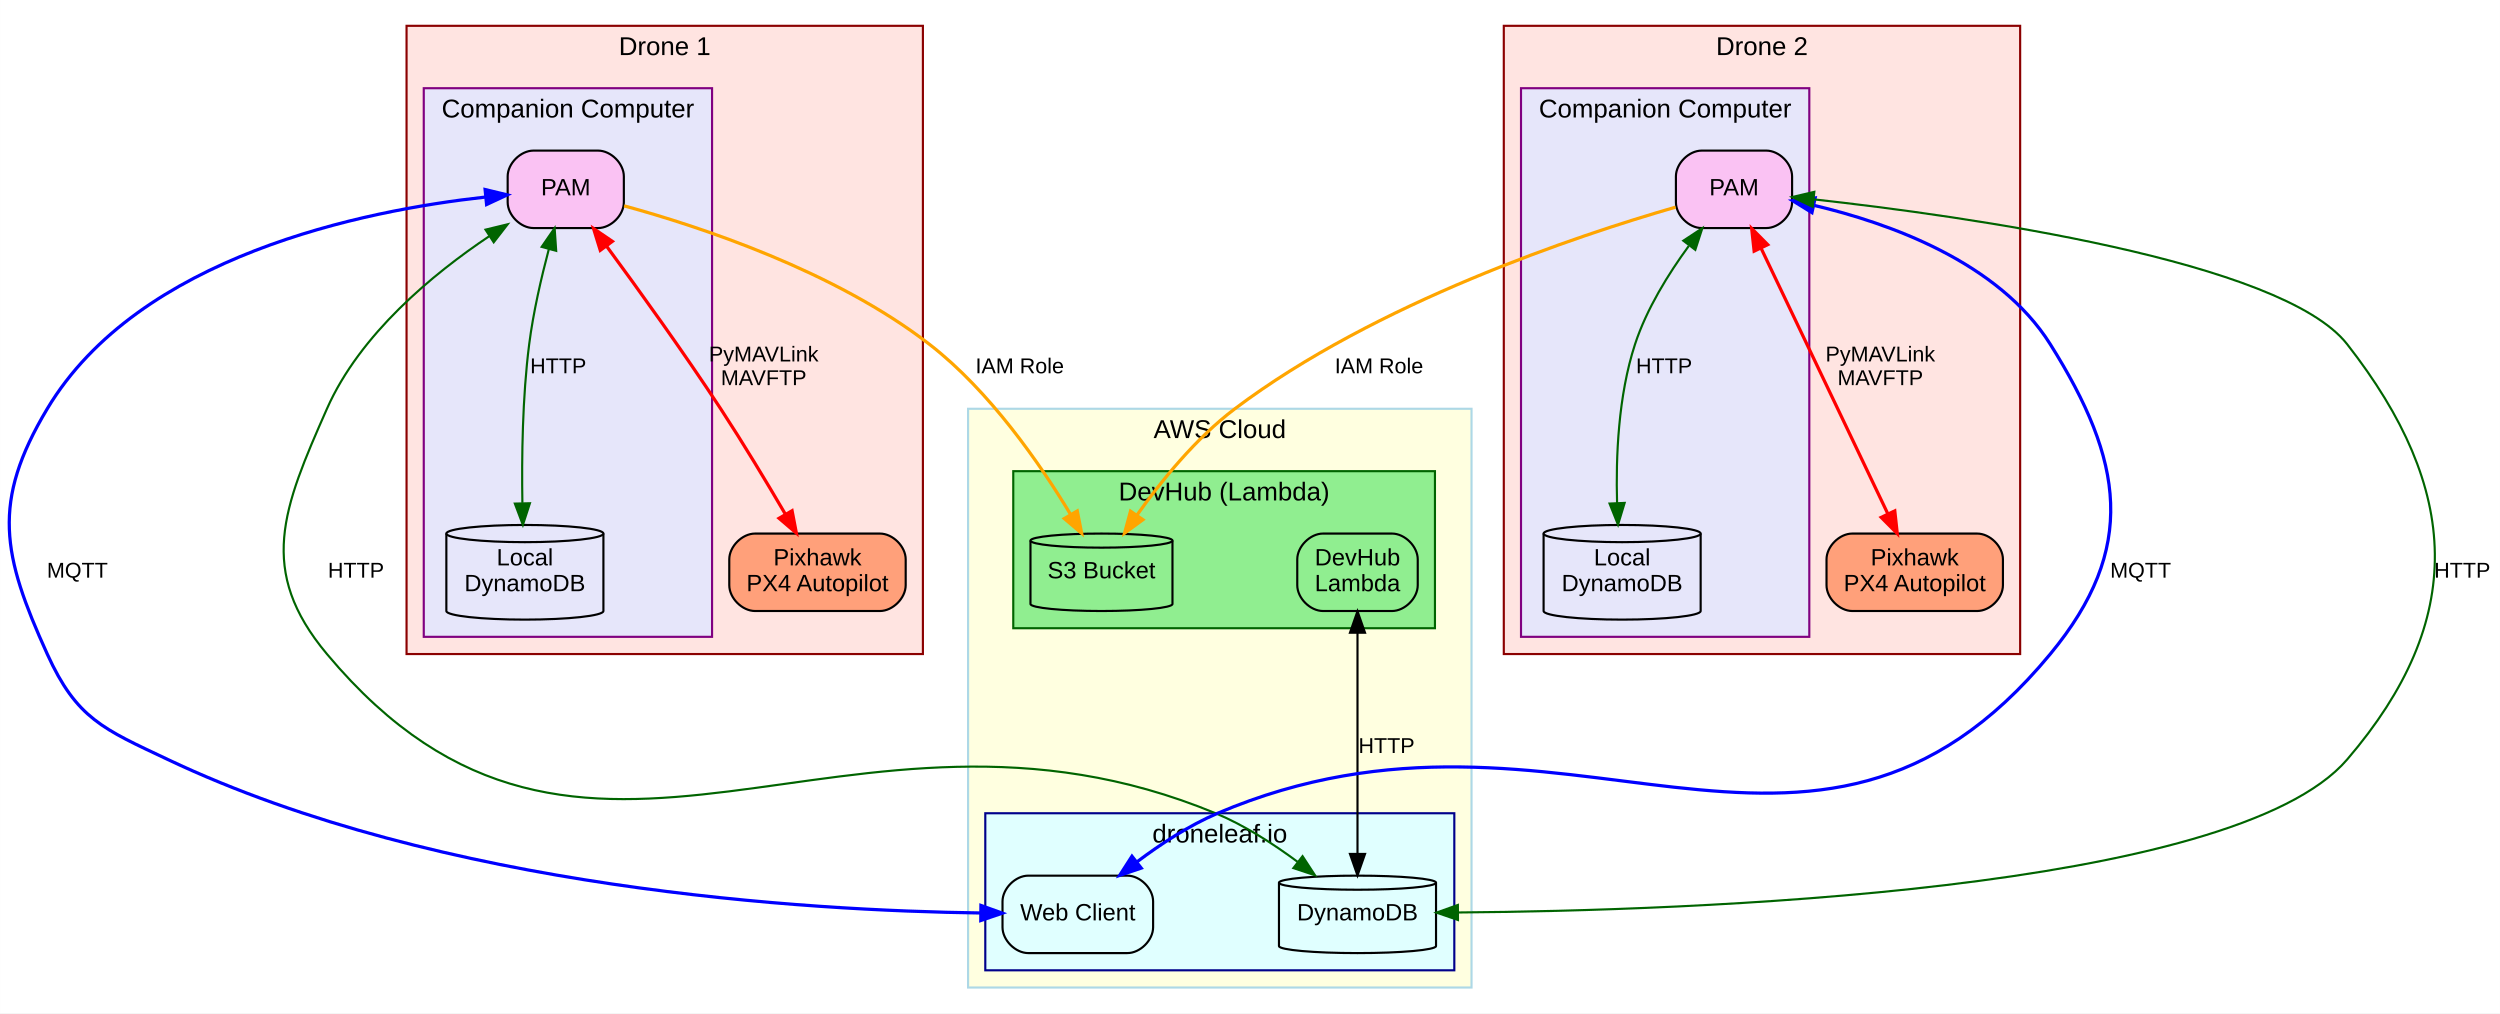
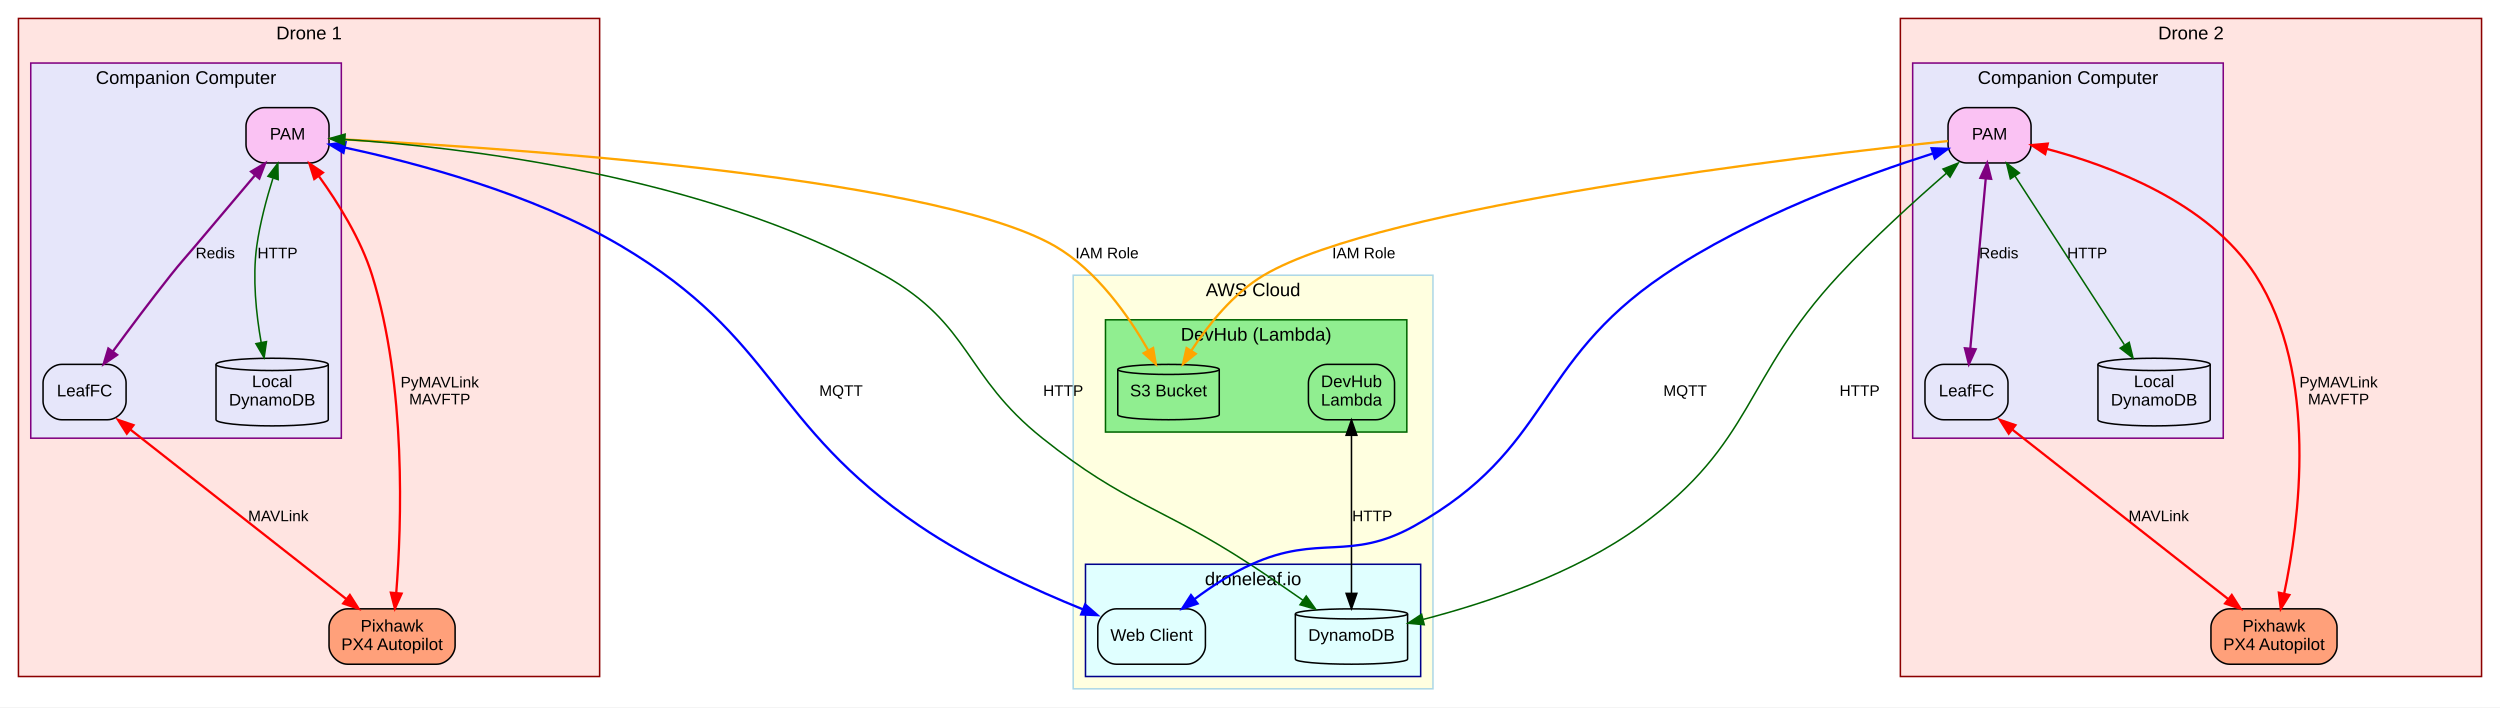
- <svg xmlns="http://www.w3.org/2000/svg" width="1162pt" height="471pt" viewBox="0.00 0.00 1161.93 471.00">
-   <g id="graph0" class="graph" transform="scale(1 1) rotate(0) translate(4 467)">
-     <polygon fill="white" stroke="transparent" points="-4,4 -4,-467 1157.93,-467 1157.93,4 -4,4" />
+ <svg xmlns="http://www.w3.org/2000/svg" width="1626pt" height="460pt" viewBox="0.00 0.00 1626.00 460.00">
+   <g id="graph0" class="graph" transform="scale(1 1) rotate(0) translate(4 456)">
+     <polygon fill="white" stroke="transparent" points="-4,4 -4,-456 1622,-456 1622,4 -4,4" />
    <g id="clust1" class="cluster">
-       <polygon fill="lightyellow" stroke="lightblue" points="445.93,-8 445.93,-277 679.93,-277 679.93,-8 445.93,-8" />
-       <text text-anchor="middle" x="562.93" y="-263.4" font-family="Arial" font-size="12.00">AWS Cloud</text>
+       <polygon fill="lightyellow" stroke="lightblue" points="694,-8 694,-277 928,-277 928,-8 694,-8" />
+       <text text-anchor="middle" x="811" y="-263.4" font-family="Arial" font-size="12.00">AWS Cloud</text>
    </g>
    <g id="clust2" class="cluster">
-       <polygon fill="lightgreen" stroke="darkgreen" points="466.93,-175 466.93,-248 662.93,-248 662.93,-175 466.93,-175" />
-       <text text-anchor="middle" x="564.93" y="-234.4" font-family="Arial" font-size="12.00">DevHub (Lambda)</text>
+       <polygon fill="lightgreen" stroke="darkgreen" points="715,-175 715,-248 911,-248 911,-175 715,-175" />
+       <text text-anchor="middle" x="813" y="-234.4" font-family="Arial" font-size="12.00">DevHub (Lambda)</text>
    </g>
    <g id="clust3" class="cluster">
-       <polygon fill="lightcyan" stroke="darkblue" points="453.93,-16 453.93,-89 671.93,-89 671.93,-16 453.93,-16" />
-       <text text-anchor="middle" x="562.93" y="-75.4" font-family="Arial" font-size="12.00">droneleaf.io</text>
+       <polygon fill="lightcyan" stroke="darkblue" points="702,-16 702,-89 920,-89 920,-16 702,-16" />
+       <text text-anchor="middle" x="811" y="-75.4" font-family="Arial" font-size="12.00">droneleaf.io</text>
    </g>
    <g id="clust4" class="cluster">
-       <polygon fill="mistyrose" stroke="darkred" points="184.93,-163 184.93,-455 424.93,-455 424.93,-163 184.93,-163" />
-       <text text-anchor="middle" x="304.93" y="-441.4" font-family="Arial" font-size="12.00">Drone 1</text>
+       <polygon fill="mistyrose" stroke="darkred" points="8,-16 8,-444 386,-444 386,-16 8,-16" />
+       <text text-anchor="middle" x="197" y="-430.4" font-family="Arial" font-size="12.00">Drone 1</text>
    </g>
    <g id="clust5" class="cluster">
-       <polygon fill="lavender" stroke="purple" points="192.93,-171 192.93,-426 326.93,-426 326.93,-171 192.93,-171" />
-       <text text-anchor="middle" x="259.93" y="-412.4" font-family="Arial" font-size="12.00">Companion Computer</text>
+       <polygon fill="lavender" stroke="purple" points="16,-171 16,-415 218,-415 218,-171 16,-171" />
+       <text text-anchor="middle" x="117" y="-401.4" font-family="Arial" font-size="12.00">Companion Computer</text>
    </g>
    <g id="clust6" class="cluster">
-       <polygon fill="mistyrose" stroke="darkred" points="694.93,-163 694.93,-455 934.93,-455 934.93,-163 694.93,-163" />
-       <text text-anchor="middle" x="814.93" y="-441.4" font-family="Arial" font-size="12.00">Drone 2</text>
+       <polygon fill="mistyrose" stroke="darkred" points="1232,-16 1232,-444 1610,-444 1610,-16 1232,-16" />
+       <text text-anchor="middle" x="1421" y="-430.4" font-family="Arial" font-size="12.00">Drone 2</text>
    </g>
    <g id="clust7" class="cluster">
-       <polygon fill="lavender" stroke="purple" points="702.93,-171 702.93,-426 836.93,-426 836.93,-171 702.93,-171" />
-       <text text-anchor="middle" x="769.93" y="-412.4" font-family="Arial" font-size="12.00">Companion Computer</text>
+       <polygon fill="lavender" stroke="purple" points="1240,-171 1240,-415 1442,-415 1442,-171 1240,-171" />
+       <text text-anchor="middle" x="1341" y="-401.4" font-family="Arial" font-size="12.00">Companion Computer</text>
    </g>
    <g id="node1" class="node">
-       <path fill="none" stroke="black" d="M642.93,-219C642.93,-219 610.93,-219 610.93,-219 604.93,-219 598.93,-213 598.93,-207 598.93,-207 598.93,-195 598.93,-195 598.93,-189 604.93,-183 610.93,-183 610.93,-183 642.93,-183 642.93,-183 648.93,-183 654.93,-189 654.93,-195 654.93,-195 654.93,-207 654.93,-207 654.93,-213 648.93,-219 642.93,-219" />
-       <text text-anchor="middle" x="626.93" y="-204.2" font-family="Arial" font-size="11.00">DevHub</text>
-       <text text-anchor="middle" x="626.93" y="-192.2" font-family="Arial" font-size="11.00">Lambda</text>
+       <path fill="none" stroke="black" d="M891,-219C891,-219 859,-219 859,-219 853,-219 847,-213 847,-207 847,-207 847,-195 847,-195 847,-189 853,-183 859,-183 859,-183 891,-183 891,-183 897,-183 903,-189 903,-195 903,-195 903,-207 903,-207 903,-213 897,-219 891,-219" />
+       <text text-anchor="middle" x="875" y="-204.2" font-family="Arial" font-size="11.00">DevHub</text>
+       <text text-anchor="middle" x="875" y="-192.2" font-family="Arial" font-size="11.00">Lambda</text>
    </g>
    <g id="node4" class="node">
-       <path fill="none" stroke="black" d="M663.43,-56.73C663.43,-58.53 647.07,-60 626.93,-60 606.79,-60 590.43,-58.53 590.43,-56.73 590.43,-56.73 590.43,-27.27 590.43,-27.27 590.43,-25.47 606.79,-24 626.93,-24 647.07,-24 663.43,-25.47 663.43,-27.27 663.43,-27.27 663.43,-56.73 663.43,-56.73" />
-       <path fill="none" stroke="black" d="M663.43,-56.73C663.43,-54.92 647.07,-53.45 626.93,-53.45 606.79,-53.45 590.43,-54.92 590.43,-56.73" />
-       <text text-anchor="middle" x="626.93" y="-39.2" font-family="Arial" font-size="11.00">DynamoDB</text>
+       <path fill="none" stroke="black" d="M911.5,-56.73C911.5,-58.53 895.14,-60 875,-60 854.86,-60 838.5,-58.53 838.5,-56.73 838.5,-56.73 838.5,-27.27 838.5,-27.27 838.5,-25.47 854.86,-24 875,-24 895.14,-24 911.5,-25.47 911.5,-27.27 911.5,-27.27 911.5,-56.73 911.5,-56.73" />
+       <path fill="none" stroke="black" d="M911.5,-56.73C911.5,-54.92 895.14,-53.45 875,-53.45 854.86,-53.45 838.5,-54.92 838.5,-56.73" />
+       <text text-anchor="middle" x="875" y="-39.2" font-family="Arial" font-size="11.00">DynamoDB</text>
    </g>
    <g id="edge1" class="edge">
-       <path fill="none" stroke="black" d="M626.93,-172.77C626.93,-144.02 626.93,-98.98 626.93,-70.23" />
-       <polygon fill="black" stroke="black" points="623.43,-172.9 626.93,-182.9 630.43,-172.9 623.43,-172.9" />
-       <polygon fill="black" stroke="black" points="630.43,-70.08 626.93,-60.08 623.43,-70.08 630.43,-70.08" />
-       <text text-anchor="middle" x="640.43" y="-117" font-family="Arial" font-size="10.00">HTTP</text>
+       <path fill="none" stroke="black" d="M875,-172.77C875,-144.02 875,-98.98 875,-70.23" />
+       <polygon fill="black" stroke="black" points="871.5,-172.9 875,-182.9 878.5,-172.9 871.5,-172.9" />
+       <polygon fill="black" stroke="black" points="878.5,-70.08 875,-60.08 871.5,-70.08 878.5,-70.08" />
+       <text text-anchor="middle" x="888.5" y="-117" font-family="Arial" font-size="10.00">HTTP</text>
    </g>
    <g id="node2" class="node">
-       <path fill="none" stroke="black" d="M540.93,-215.73C540.93,-217.53 526.14,-219 507.93,-219 489.72,-219 474.93,-217.53 474.93,-215.73 474.93,-215.73 474.93,-186.27 474.93,-186.27 474.93,-184.47 489.72,-183 507.93,-183 526.14,-183 540.93,-184.47 540.93,-186.27 540.93,-186.27 540.93,-215.73 540.93,-215.73" />
-       <path fill="none" stroke="black" d="M540.93,-215.73C540.93,-213.92 526.14,-212.45 507.93,-212.45 489.72,-212.45 474.93,-213.92 474.93,-215.73" />
-       <text text-anchor="middle" x="507.93" y="-198.2" font-family="Arial" font-size="11.00">S3 Bucket</text>
+       <path fill="none" stroke="black" d="M789,-215.73C789,-217.53 774.21,-219 756,-219 737.79,-219 723,-217.53 723,-215.73 723,-215.73 723,-186.27 723,-186.27 723,-184.47 737.79,-183 756,-183 774.21,-183 789,-184.47 789,-186.27 789,-186.27 789,-215.73 789,-215.73" />
+       <path fill="none" stroke="black" d="M789,-215.73C789,-213.92 774.21,-212.45 756,-212.45 737.79,-212.45 723,-213.92 723,-215.73" />
+       <text text-anchor="middle" x="756" y="-198.2" font-family="Arial" font-size="11.00">S3 Bucket</text>
    </g>
    <g id="node3" class="node">
-       <path fill="none" stroke="black" d="M519.93,-60C519.93,-60 473.93,-60 473.93,-60 467.93,-60 461.93,-54 461.93,-48 461.93,-48 461.93,-36 461.93,-36 461.93,-30 467.93,-24 473.93,-24 473.93,-24 519.93,-24 519.93,-24 525.93,-24 531.93,-30 531.93,-36 531.93,-36 531.93,-48 531.93,-48 531.93,-54 525.93,-60 519.93,-60" />
-       <text text-anchor="middle" x="496.93" y="-39.2" font-family="Arial" font-size="11.00">Web Client</text>
+       <path fill="none" stroke="black" d="M768,-60C768,-60 722,-60 722,-60 716,-60 710,-54 710,-48 710,-48 710,-36 710,-36 710,-30 716,-24 722,-24 722,-24 768,-24 768,-24 774,-24 780,-30 780,-36 780,-36 780,-48 780,-48 780,-54 774,-60 768,-60" />
+       <text text-anchor="middle" x="745" y="-39.2" font-family="Arial" font-size="11.00">Web Client</text>
    </g>
    <g id="node5" class="node">
-       <path fill="#fac2f3" stroke="black" d="M273.93,-397C273.93,-397 243.93,-397 243.93,-397 237.93,-397 231.93,-391 231.93,-385 231.93,-385 231.93,-373 231.93,-373 231.93,-367 237.93,-361 243.93,-361 243.93,-361 273.93,-361 273.93,-361 279.93,-361 285.93,-367 285.93,-373 285.93,-373 285.93,-385 285.93,-385 285.93,-391 279.93,-397 273.93,-397" />
-       <text text-anchor="middle" x="258.93" y="-376.2" font-family="Arial" font-size="11.00">PAM</text>
+       <path fill="#fac2f3" stroke="black" d="M198,-386C198,-386 168,-386 168,-386 162,-386 156,-380 156,-374 156,-374 156,-362 156,-362 156,-356 162,-350 168,-350 168,-350 198,-350 198,-350 204,-350 210,-356 210,-362 210,-362 210,-374 210,-374 210,-380 204,-386 198,-386" />
+       <text text-anchor="middle" x="183" y="-365.2" font-family="Arial" font-size="11.00">PAM</text>
    </g>
    <g id="edge4" class="edge">
-       <path fill="none" stroke="orange" stroke-width="1.5" d="M286.06,-371.33C321.45,-361.63 384.02,-340.99 427.93,-307 456.09,-285.2 479.53,-251.19 493.62,-227.81" />
-       <polygon fill="orange" stroke="orange" stroke-width="1.5" points="496.68,-229.52 498.72,-219.12 490.64,-225.97 496.68,-229.52" />
-       <text text-anchor="middle" x="469.93" y="-293.5" font-family="Arial" font-size="10.00">IAM Role</text>
+       <path fill="none" stroke="orange" stroke-width="1.5" d="M210.06,-365.78C301.86,-361.25 600.2,-343.12 682,-296 709.4,-280.22 730.38,-249.96 742.89,-228.03" />
+       <polygon fill="orange" stroke="orange" stroke-width="1.5" points="745.99,-229.65 747.73,-219.2 739.85,-226.29 745.99,-229.65" />
+       <text text-anchor="middle" x="716" y="-288" font-family="Arial" font-size="10.00">IAM Role</text>
    </g>
    <g id="edge2" class="edge">
-       <path fill="none" stroke="blue" stroke-width="1.5" d="M221.46,-375.39C165.09,-369.17 60.51,-348.12 17.93,-277 -8.1,-233.53 -3.01,-209.14 17.93,-163 31.6,-132.88 44.04,-128.16 73.93,-114 201.28,-53.65 371.52,-43.73 451.63,-42.65" />
-       <polygon fill="blue" stroke="blue" stroke-width="1.5" points="221.44,-378.91 231.73,-376.42 222.13,-371.94 221.44,-378.91" />
-       <polygon fill="blue" stroke="blue" stroke-width="1.5" points="451.9,-46.15 461.86,-42.56 451.83,-39.15 451.9,-46.15" />
-       <text text-anchor="middle" x="31.93" y="-198.5" font-family="Arial" font-size="10.00">MQTT</text>
+       <path fill="none" stroke="blue" stroke-width="1.5" d="M220.2,-360.01C265.14,-350.44 341.94,-330.4 400,-296 501.71,-235.74 496.19,-180.41 594,-114 627.45,-91.29 669.3,-72.24 700.46,-59.61" />
+       <polygon fill="blue" stroke="blue" stroke-width="1.5" points="219.38,-356.61 210.3,-362.06 220.8,-363.46 219.38,-356.61" />
+       <polygon fill="blue" stroke="blue" stroke-width="1.5" points="701.77,-62.85 709.76,-55.9 699.18,-56.35 701.77,-62.85" />
+       <text text-anchor="middle" x="543" y="-198.5" font-family="Arial" font-size="10.00">MQTT</text>
    </g>
    <g id="edge3" class="edge">
-       <path fill="none" stroke="darkgreen" d="M223.33,-357.19C197.04,-339.58 163.26,-311.68 147.93,-277 127.44,-230.66 115.42,-201.86 147.93,-163 267.6,-19.98 388.67,-160.41 560.93,-89 574.4,-83.42 587.86,-74.74 599.07,-66.42" />
-       <polygon fill="darkgreen" stroke="darkgreen" points="221.63,-360.26 231.93,-362.76 225.44,-354.38 221.63,-360.26" />
-       <polygon fill="darkgreen" stroke="darkgreen" points="601.39,-69.05 607.18,-60.18 597.12,-63.5 601.39,-69.05" />
-       <text text-anchor="middle" x="161.43" y="-198.5" font-family="Arial" font-size="10.00">HTTP</text>
+       <path fill="none" stroke="darkgreen" d="M220.27,-365.29C292.46,-360.53 454.48,-342.76 571,-277 628.21,-244.71 622.63,-211.94 674,-171 728.9,-127.25 750.17,-127.31 809,-89 820.36,-81.6 832.59,-73.2 843.4,-65.62" />
+       <polygon fill="darkgreen" stroke="darkgreen" points="220.05,-361.79 210.29,-365.9 220.48,-368.78 220.05,-361.79" />
+       <polygon fill="darkgreen" stroke="darkgreen" points="845.57,-68.38 851.72,-59.76 841.53,-62.66 845.57,-68.38" />
+       <text text-anchor="middle" x="687.5" y="-198.5" font-family="Arial" font-size="10.00">HTTP</text>
    </g>
    <g id="node6" class="node">
-       <path fill="none" stroke="black" d="M276.43,-219C276.43,-221.21 260.07,-223 239.93,-223 219.79,-223 203.43,-221.21 203.43,-219 203.43,-219 203.43,-183 203.43,-183 203.43,-180.79 219.79,-179 239.93,-179 260.07,-179 276.43,-180.79 276.43,-183 276.43,-183 276.43,-219 276.43,-219" />
-       <path fill="none" stroke="black" d="M276.43,-219C276.43,-216.79 260.07,-215 239.93,-215 219.79,-215 203.43,-216.79 203.43,-219" />
-       <text text-anchor="middle" x="239.93" y="-204.2" font-family="Arial" font-size="11.00">Local</text>
-       <text text-anchor="middle" x="239.93" y="-192.2" font-family="Arial" font-size="11.00">DynamoDB</text>
+       <path fill="none" stroke="black" d="M66,-219C66,-219 36,-219 36,-219 30,-219 24,-213 24,-207 24,-207 24,-195 24,-195 24,-189 30,-183 36,-183 36,-183 66,-183 66,-183 72,-183 78,-189 78,-195 78,-195 78,-207 78,-207 78,-213 72,-219 66,-219" />
+       <text text-anchor="middle" x="51" y="-198.2" font-family="Arial" font-size="11.00">LeafFC</text>
+     </g>
+     <g id="edge6" class="edge">
+       <path fill="none" stroke="purple" stroke-width="1.5" d="M161.72,-341.84C150.24,-328.26 135.84,-311.22 123,-296 115.88,-287.56 113.86,-285.65 107,-277 94.08,-260.72 80.1,-241.98 69.33,-227.31" />
+       <polygon fill="purple" stroke="purple" stroke-width="1.5" points="159.31,-344.41 168.44,-349.79 164.66,-339.89 159.31,-344.41" />
+       <polygon fill="purple" stroke="purple" stroke-width="1.5" points="72.12,-225.2 63.4,-219.19 66.47,-229.33 72.12,-225.2" />
+       <text text-anchor="middle" x="136" y="-288" font-family="Arial" font-size="10.00">Redis</text>
+     </g>
+     <g id="node7" class="node">
+       <path fill="none" stroke="black" d="M209.5,-219C209.5,-221.21 193.14,-223 173,-223 152.86,-223 136.5,-221.21 136.5,-219 136.5,-219 136.5,-183 136.5,-183 136.5,-180.79 152.86,-179 173,-179 193.14,-179 209.5,-180.79 209.5,-183 209.5,-183 209.5,-219 209.5,-219" />
+       <path fill="none" stroke="black" d="M209.5,-219C209.5,-216.79 193.14,-215 173,-215 152.86,-215 136.5,-216.79 136.5,-219" />
+       <text text-anchor="middle" x="173" y="-204.2" font-family="Arial" font-size="11.00">Local</text>
+       <text text-anchor="middle" x="173" y="-192.2" font-family="Arial" font-size="11.00">DynamoDB</text>
    </g>
    <g id="edge5" class="edge">
-       <path fill="none" stroke="darkgreen" d="M251.05,-351.14C247.56,-337.96 243.82,-321.78 241.93,-307 238.78,-282.36 238.42,-254.2 238.77,-233.26" />
-       <polygon fill="darkgreen" stroke="darkgreen" points="247.73,-352.26 253.76,-360.98 254.48,-350.41 247.73,-352.26" />
-       <polygon fill="darkgreen" stroke="darkgreen" points="242.27,-233.09 239,-223.01 235.27,-232.93 242.27,-233.09" />
-       <text text-anchor="middle" x="255.43" y="-293.5" font-family="Arial" font-size="10.00">HTTP</text>
-     </g>
-     <g id="node7" class="node">
-       <path fill="lightsalmon" stroke="black" d="M404.93,-219C404.93,-219 346.93,-219 346.93,-219 340.93,-219 334.93,-213 334.93,-207 334.93,-207 334.93,-195 334.93,-195 334.93,-189 340.93,-183 346.93,-183 346.93,-183 404.93,-183 404.93,-183 410.93,-183 416.93,-189 416.93,-195 416.93,-195 416.93,-207 416.93,-207 416.93,-213 410.93,-219 404.93,-219" />
-       <text text-anchor="middle" x="375.93" y="-204.2" font-family="Arial" font-size="11.00">Pixhawk</text>
-       <text text-anchor="middle" x="375.93" y="-192.2" font-family="Arial" font-size="11.00">PX4 Autopilot</text>
-     </g>
-     <g id="edge6" class="edge">
-       <path fill="none" stroke="red" stroke-width="1.5" d="M277.81,-352.7C292.67,-332.5 313.69,-303.32 330.93,-277 341.37,-261.06 352.39,-242.72 360.91,-228.17" />
-       <polygon fill="red" stroke="red" stroke-width="1.5" points="274.97,-350.65 271.84,-360.77 280.6,-354.81 274.97,-350.65" />
-       <polygon fill="red" stroke="red" stroke-width="1.5" points="364.12,-229.62 366.12,-219.21 358.07,-226.1 364.12,-229.62" />
-       <text text-anchor="middle" x="350.93" y="-299" font-family="Arial" font-size="10.00">PyMAVLink</text>
-       <text text-anchor="middle" x="350.93" y="-288" font-family="Arial" font-size="10.00">MAVFTP</text>
+       <path fill="none" stroke="darkgreen" d="M173.5,-339.99C169.39,-326.89 165.05,-310.81 163,-296 160.11,-275.11 162.64,-251.51 165.88,-233.18" />
+       <polygon fill="darkgreen" stroke="darkgreen" points="170.27,-341.36 176.71,-349.78 176.92,-339.18 170.27,-341.36" />
+       <polygon fill="darkgreen" stroke="darkgreen" points="169.32,-233.81 167.78,-223.33 162.45,-232.48 169.32,-233.81" />
+       <text text-anchor="middle" x="176.5" y="-288" font-family="Arial" font-size="10.00">HTTP</text>
    </g>
    <g id="node8" class="node">
-       <path fill="#fac2f3" stroke="black" d="M816.93,-397C816.93,-397 786.93,-397 786.93,-397 780.93,-397 774.93,-391 774.93,-385 774.93,-385 774.93,-373 774.93,-373 774.93,-367 780.93,-361 786.93,-361 786.93,-361 816.93,-361 816.93,-361 822.93,-361 828.93,-367 828.93,-373 828.93,-373 828.93,-385 828.93,-385 828.93,-391 822.93,-397 816.93,-397" />
-       <text text-anchor="middle" x="801.93" y="-376.2" font-family="Arial" font-size="11.00">PAM</text>
+       <path fill="lightsalmon" stroke="black" d="M280,-60C280,-60 222,-60 222,-60 216,-60 210,-54 210,-48 210,-48 210,-36 210,-36 210,-30 216,-24 222,-24 222,-24 280,-24 280,-24 286,-24 292,-30 292,-36 292,-36 292,-48 292,-48 292,-54 286,-60 280,-60" />
+       <text text-anchor="middle" x="251" y="-45.2" font-family="Arial" font-size="11.00">Pixhawk</text>
+       <text text-anchor="middle" x="251" y="-33.2" font-family="Arial" font-size="11.00">PX4 Autopilot</text>
+     </g>
+     <g id="edge7" class="edge">
+       <path fill="none" stroke="red" stroke-width="1.5" d="M203.44,-341.33C215.85,-324.18 230.67,-300.52 238,-277 260.42,-205.05 257.2,-114.71 253.71,-70.27" />
+       <polygon fill="red" stroke="red" stroke-width="1.5" points="200.4,-339.57 197.23,-349.67 206.01,-343.75 200.4,-339.57" />
+       <polygon fill="red" stroke="red" stroke-width="1.5" points="257.19,-69.91 252.85,-60.24 250.22,-70.51 257.19,-69.91" />
+       <text text-anchor="middle" x="282" y="-204" font-family="Arial" font-size="10.00">PyMAVLink</text>
+       <text text-anchor="middle" x="282" y="-193" font-family="Arial" font-size="10.00">MAVFTP</text>
+     </g>
+     <g id="edge8" class="edge">
+       <path fill="none" stroke="red" stroke-width="1.5" d="M80.71,-176.68C118.48,-147.03 183.31,-96.14 221.14,-66.44" />
+       <polygon fill="red" stroke="red" stroke-width="1.5" points="78.49,-173.97 72.78,-182.9 82.81,-179.48 78.49,-173.97" />
+       <polygon fill="red" stroke="red" stroke-width="1.5" points="223.54,-69.01 229.24,-60.08 219.22,-63.5 223.54,-69.01" />
+       <text text-anchor="middle" x="177" y="-117" font-family="Arial" font-size="10.00">MAVLink</text>
+     </g>
+     <g id="node9" class="node">
+       <path fill="#fac2f3" stroke="black" d="M1305,-386C1305,-386 1275,-386 1275,-386 1269,-386 1263,-380 1263,-374 1263,-374 1263,-362 1263,-362 1263,-356 1269,-350 1275,-350 1275,-350 1305,-350 1305,-350 1311,-350 1317,-356 1317,-362 1317,-362 1317,-374 1317,-374 1317,-380 1311,-386 1305,-386" />
+       <text text-anchor="middle" x="1290" y="-365.2" font-family="Arial" font-size="11.00">PAM</text>
+     </g>
+     <g id="edge11" class="edge">
+       <path fill="none" stroke="orange" stroke-width="1.5" d="M1262.88,-364.26C1174.34,-354.95 895,-322.55 818,-277 798.13,-265.24 781.8,-244.66 770.9,-228.03" />
+       <polygon fill="orange" stroke="orange" stroke-width="1.5" points="773.69,-225.89 765.41,-219.27 767.76,-229.61 773.69,-225.89" />
+       <text text-anchor="middle" x="883" y="-288" font-family="Arial" font-size="10.00">IAM Role</text>
    </g>
    <g id="edge9" class="edge">
-       <path fill="none" stroke="orange" stroke-width="1.5" d="M774.76,-370.71C729.1,-357.53 635.56,-326.41 569.93,-277 551.82,-263.37 535.67,-243.43 524.39,-227.53" />
-       <polygon fill="orange" stroke="orange" stroke-width="1.5" points="527.2,-225.44 518.65,-219.18 521.43,-229.41 527.2,-225.44" />
-       <text text-anchor="middle" x="636.93" y="-293.5" font-family="Arial" font-size="10.00">IAM Role</text>
-     </g>
-     <g id="edge7" class="edge">
-       <path fill="none" stroke="blue" stroke-width="1.5" d="M839.05,-371.56C874.19,-363.27 925,-345.13 948.93,-307 982.95,-252.79 989.71,-212.32 948.93,-163 837.34,-28.05 723.06,-157.58 561.93,-89 548.65,-83.35 535.39,-74.66 524.35,-66.34" />
-       <polygon fill="blue" stroke="blue" stroke-width="1.5" points="838.16,-368.17 829.15,-373.73 839.66,-375.01 838.16,-368.17" />
-       <polygon fill="blue" stroke="blue" stroke-width="1.5" points="526.41,-63.51 516.37,-60.12 522.1,-69.03 526.41,-63.51" />
-       <text text-anchor="middle" x="990.93" y="-198.5" font-family="Arial" font-size="10.00">MQTT</text>
-     </g>
-     <g id="edge8" class="edge">
-       <path fill="none" stroke="darkgreen" d="M839.1,-374.33C909.17,-366.56 1056.54,-345.89 1086.93,-307 1139.75,-239.41 1142.77,-179.12 1086.93,-114 1033.99,-52.26 779.89,-43.72 673.71,-42.88" />
-       <polygon fill="darkgreen" stroke="darkgreen" points="838.51,-370.87 828.94,-375.42 839.26,-377.83 838.51,-370.87" />
-       <polygon fill="darkgreen" stroke="darkgreen" points="673.63,-39.38 663.61,-42.82 673.59,-46.38 673.63,-39.38" />
-       <text text-anchor="middle" x="1140.43" y="-198.5" font-family="Arial" font-size="10.00">HTTP</text>
-     </g>
-     <g id="node9" class="node">
-       <path fill="none" stroke="black" d="M786.43,-219C786.43,-221.21 770.07,-223 749.93,-223 729.79,-223 713.43,-221.21 713.43,-219 713.43,-219 713.43,-183 713.43,-183 713.43,-180.79 729.79,-179 749.93,-179 770.07,-179 786.43,-180.79 786.43,-183 786.43,-183 786.43,-219 786.43,-219" />
-       <path fill="none" stroke="black" d="M786.43,-219C786.43,-216.79 770.07,-215 749.93,-215 729.79,-215 713.43,-216.79 713.43,-219" />
-       <text text-anchor="middle" x="749.93" y="-204.2" font-family="Arial" font-size="11.00">Local</text>
-       <text text-anchor="middle" x="749.93" y="-192.2" font-family="Arial" font-size="11.00">DynamoDB</text>
+       <path fill="none" stroke="blue" stroke-width="1.5" d="M1253.18,-356.2C1209.11,-342.21 1134.22,-315.05 1078,-277 993.41,-219.75 1005.14,-163.87 916,-114 873.76,-90.37 854.12,-108.9 810,-89 796.95,-83.11 783.81,-74.46 772.8,-66.24" />
+       <polygon fill="blue" stroke="blue" stroke-width="1.5" points="1252.31,-359.59 1262.9,-359.22 1254.39,-352.91 1252.31,-359.59" />
+       <polygon fill="blue" stroke="blue" stroke-width="1.5" points="774.89,-63.43 764.83,-60.09 770.61,-68.97 774.89,-63.43" />
+       <text text-anchor="middle" x="1092" y="-198.5" font-family="Arial" font-size="10.00">MQTT</text>
    </g>
    <g id="edge10" class="edge">
-       <path fill="none" stroke="darkgreen" d="M780.89,-352.65C771.48,-339.79 761.31,-323.45 755.93,-307 748.11,-283.1 746.97,-254.52 747.58,-233.22" />
-       <polygon fill="darkgreen" stroke="darkgreen" points="778.37,-355.12 787.22,-360.95 783.94,-350.87 778.37,-355.12" />
-       <polygon fill="darkgreen" stroke="darkgreen" points="751.09,-233.25 748.02,-223.1 744.09,-232.94 751.09,-233.25" />
-       <text text-anchor="middle" x="769.43" y="-293.5" font-family="Arial" font-size="10.00">HTTP</text>
+       <path fill="none" stroke="darkgreen" d="M1261.97,-343.37C1241.75,-325.83 1214.21,-300.9 1192,-277 1129.11,-209.32 1137.59,-168.52 1063,-114 1020.16,-82.68 961.85,-63.52 921.59,-53.12" />
+       <polygon fill="darkgreen" stroke="darkgreen" points="1259.74,-346.07 1269.61,-349.95 1264.31,-340.77 1259.74,-346.07" />
+       <polygon fill="darkgreen" stroke="darkgreen" points="922.31,-49.69 911.76,-50.66 920.61,-56.48 922.31,-49.69" />
+       <text text-anchor="middle" x="1205.5" y="-198.5" font-family="Arial" font-size="10.00">HTTP</text>
    </g>
    <g id="node10" class="node">
-       <path fill="lightsalmon" stroke="black" d="M914.93,-219C914.93,-219 856.93,-219 856.93,-219 850.93,-219 844.93,-213 844.93,-207 844.93,-207 844.93,-195 844.93,-195 844.93,-189 850.93,-183 856.93,-183 856.93,-183 914.93,-183 914.93,-183 920.93,-183 926.93,-189 926.93,-195 926.93,-195 926.93,-207 926.93,-207 926.93,-213 920.93,-219 914.93,-219" />
-       <text text-anchor="middle" x="885.93" y="-204.2" font-family="Arial" font-size="11.00">Pixhawk</text>
-       <text text-anchor="middle" x="885.93" y="-192.2" font-family="Arial" font-size="11.00">PX4 Autopilot</text>
+       <path fill="none" stroke="black" d="M1290,-219C1290,-219 1260,-219 1260,-219 1254,-219 1248,-213 1248,-207 1248,-207 1248,-195 1248,-195 1248,-189 1254,-183 1260,-183 1260,-183 1290,-183 1290,-183 1296,-183 1302,-189 1302,-195 1302,-195 1302,-207 1302,-207 1302,-213 1296,-219 1290,-219" />
+       <text text-anchor="middle" x="1275" y="-198.2" font-family="Arial" font-size="11.00">LeafFC</text>
    </g>
-     <g id="edge11" class="edge">
-       <path fill="none" stroke="red" stroke-width="1.5" d="M814.47,-351.72C830.37,-318.41 857.61,-261.33 873.47,-228.1" />
-       <polygon fill="red" stroke="red" stroke-width="1.5" points="811.29,-350.27 810.14,-360.8 817.6,-353.29 811.29,-350.27" />
-       <polygon fill="red" stroke="red" stroke-width="1.5" points="876.66,-229.54 877.81,-219.01 870.35,-226.52 876.66,-229.54" />
-       <text text-anchor="middle" x="869.93" y="-299" font-family="Arial" font-size="10.00">PyMAVLink</text>
-       <text text-anchor="middle" x="869.93" y="-288" font-family="Arial" font-size="10.00">MAVFTP</text>
+     <g id="edge13" class="edge">
+       <path fill="none" stroke="purple" stroke-width="1.5" d="M1287.52,-339.74C1284.74,-309.13 1280.25,-259.73 1277.47,-229.16" />
+       <polygon fill="purple" stroke="purple" stroke-width="1.5" points="1284.06,-340.32 1288.45,-349.96 1291.03,-339.69 1284.06,-340.32" />
+       <polygon fill="purple" stroke="purple" stroke-width="1.5" points="1280.95,-228.83 1276.56,-219.19 1273.98,-229.47 1280.95,-228.83" />
+       <text text-anchor="middle" x="1296" y="-288" font-family="Arial" font-size="10.00">Redis</text>
+     </g>
+     <g id="node11" class="node">
+       <path fill="none" stroke="black" d="M1433.5,-219C1433.5,-221.21 1417.14,-223 1397,-223 1376.86,-223 1360.5,-221.21 1360.5,-219 1360.5,-219 1360.5,-183 1360.5,-183 1360.5,-180.79 1376.86,-179 1397,-179 1417.14,-179 1433.5,-180.79 1433.5,-183 1433.5,-183 1433.5,-219 1433.5,-219" />
+       <path fill="none" stroke="black" d="M1433.5,-219C1433.5,-216.79 1417.14,-215 1397,-215 1376.86,-215 1360.5,-216.79 1360.5,-219" />
+       <text text-anchor="middle" x="1397" y="-204.2" font-family="Arial" font-size="11.00">Local</text>
+       <text text-anchor="middle" x="1397" y="-192.2" font-family="Arial" font-size="11.00">DynamoDB</text>
+     </g>
+     <g id="edge12" class="edge">
+       <path fill="none" stroke="darkgreen" d="M1306.58,-341.44C1325.78,-311.82 1357.38,-263.1 1377.68,-231.8" />
+       <polygon fill="darkgreen" stroke="darkgreen" points="1303.55,-339.67 1301.05,-349.96 1309.43,-343.48 1303.55,-339.67" />
+       <polygon fill="darkgreen" stroke="darkgreen" points="1380.83,-233.36 1383.34,-223.07 1374.96,-229.55 1380.83,-233.36" />
+       <text text-anchor="middle" x="1353.5" y="-288" font-family="Arial" font-size="10.00">HTTP</text>
+     </g>
+     <g id="node12" class="node">
+       <path fill="lightsalmon" stroke="black" d="M1504,-60C1504,-60 1446,-60 1446,-60 1440,-60 1434,-54 1434,-48 1434,-48 1434,-36 1434,-36 1434,-30 1440,-24 1446,-24 1446,-24 1504,-24 1504,-24 1510,-24 1516,-30 1516,-36 1516,-36 1516,-48 1516,-48 1516,-54 1510,-60 1504,-60" />
+       <text text-anchor="middle" x="1475" y="-45.2" font-family="Arial" font-size="11.00">Pixhawk</text>
+       <text text-anchor="middle" x="1475" y="-33.2" font-family="Arial" font-size="11.00">PX4 Autopilot</text>
+     </g>
+     <g id="edge14" class="edge">
+       <path fill="none" stroke="red" stroke-width="1.5" d="M1327.21,-359.15C1368.23,-348.33 1432.46,-324.52 1463,-277 1504.42,-212.55 1491.39,-116.29 1481.61,-69.9" />
+       <polygon fill="red" stroke="red" stroke-width="1.5" points="1326.17,-355.8 1317.32,-361.63 1327.87,-362.59 1326.17,-355.8" />
+       <polygon fill="red" stroke="red" stroke-width="1.5" points="1485,-69.01 1479.41,-60 1478.16,-70.52 1485,-69.01" />
+       <text text-anchor="middle" x="1517" y="-204" font-family="Arial" font-size="10.00">PyMAVLink</text>
+       <text text-anchor="middle" x="1517" y="-193" font-family="Arial" font-size="10.00">MAVFTP</text>
+     </g>
+     <g id="edge15" class="edge">
+       <path fill="none" stroke="red" stroke-width="1.5" d="M1304.71,-176.68C1342.48,-147.03 1407.31,-96.14 1445.14,-66.44" />
+       <polygon fill="red" stroke="red" stroke-width="1.5" points="1302.49,-173.97 1296.78,-182.9 1306.81,-179.48 1302.49,-173.97" />
+       <polygon fill="red" stroke="red" stroke-width="1.5" points="1447.54,-69.01 1453.24,-60.08 1443.22,-63.5 1447.54,-69.01" />
+       <text text-anchor="middle" x="1400" y="-117" font-family="Arial" font-size="10.00">MAVLink</text>
    </g>
  </g>
</svg>
